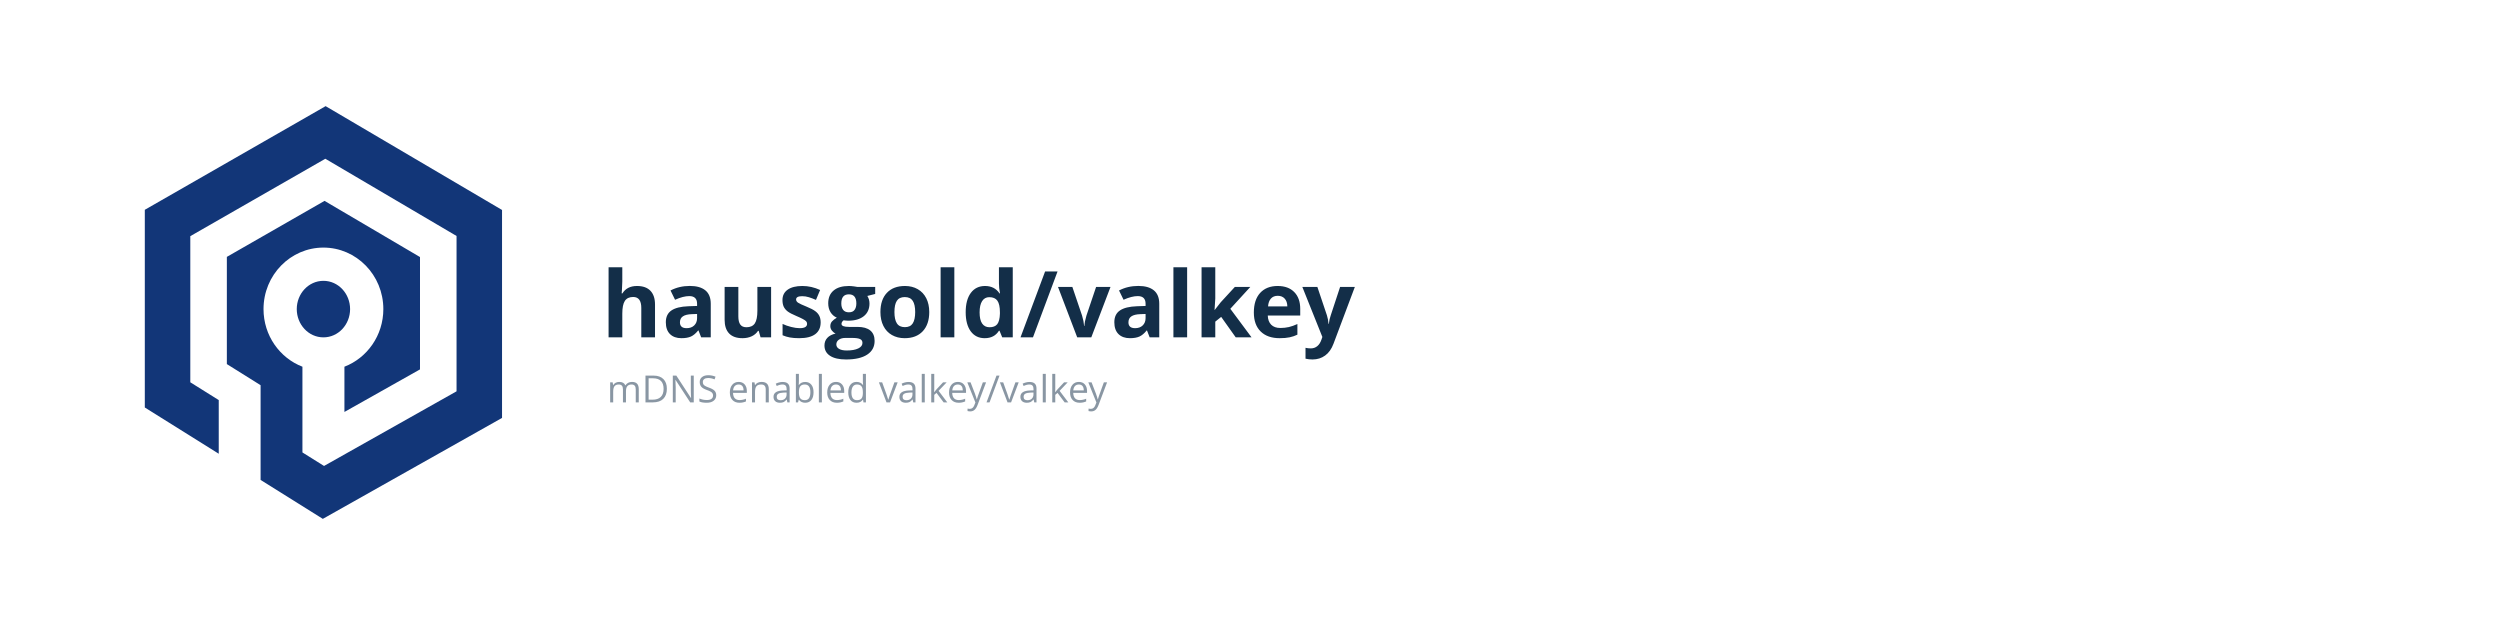
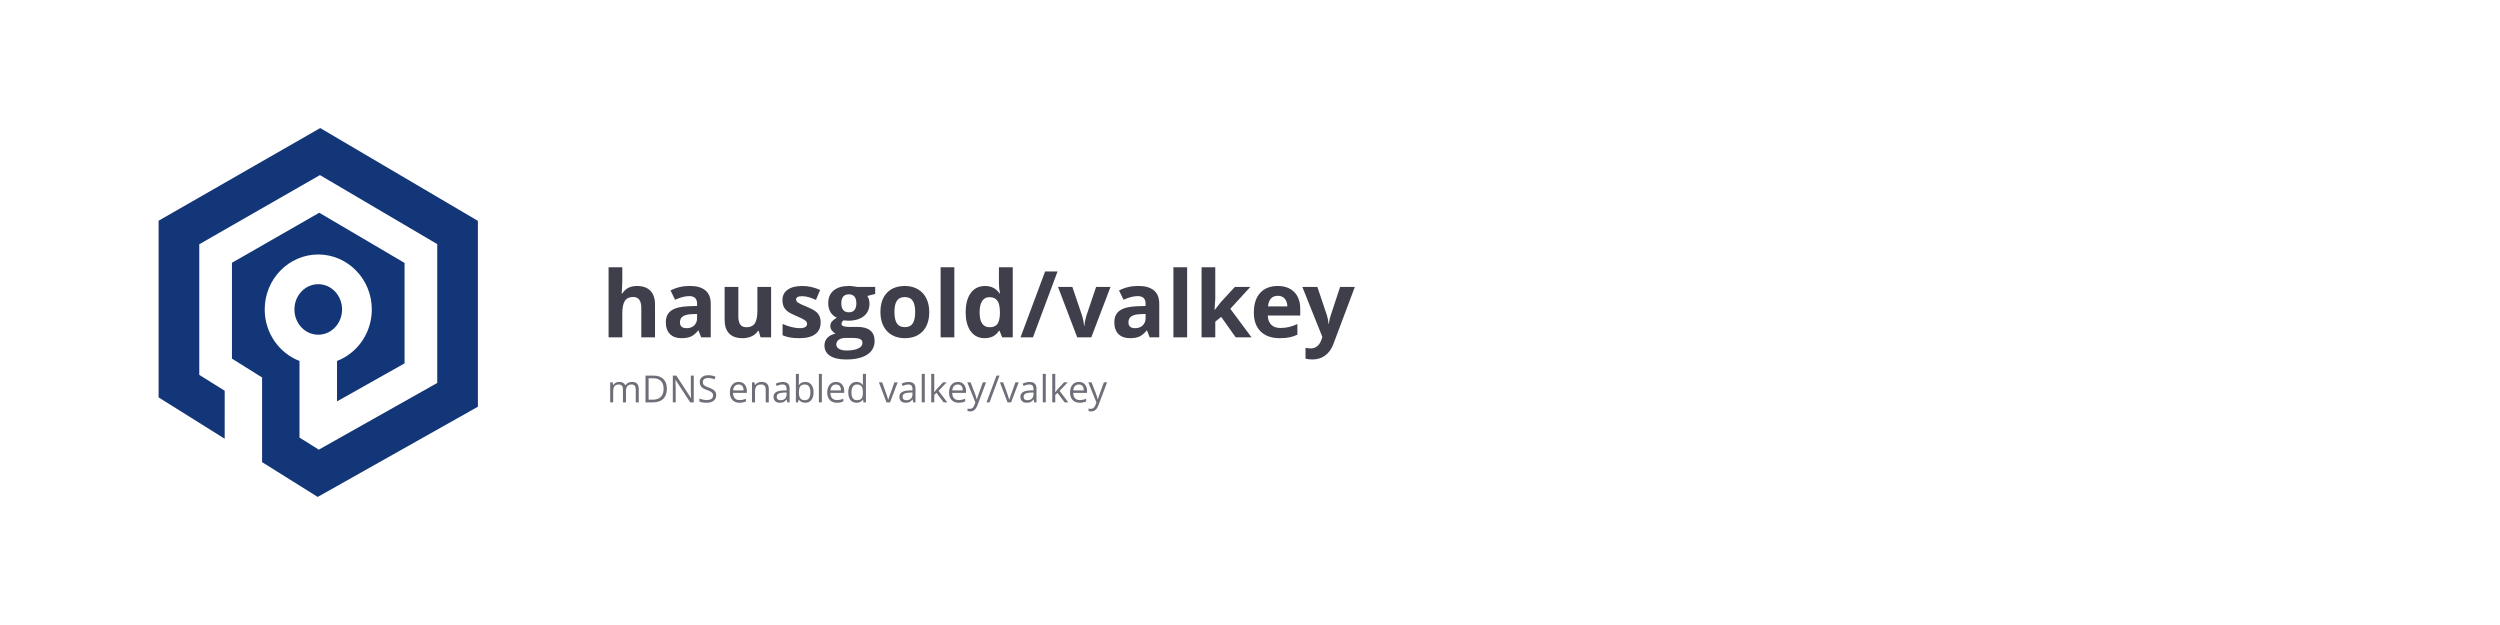
- <svg xmlns="http://www.w3.org/2000/svg" version="1.1" id="Ebene_1" x="0px" y="0px" viewBox="0 0 800 200" xml:space="preserve" width="800" height="200">
-   <defs id="defs31">
- 
- </defs>
-   <style type="text/css" id="style2">
-     .st0{fill-rule:evenodd;clip-rule:evenodd;fill:#E73E11;}
-     .st1{fill-rule:evenodd;clip-rule:evenodd;fill:#0371B9;}
-     .st2{fill:#132E48;}
-     .st3{font-family:'OpenSans-Bold';}
-     .st4{font-size:29.517px;}
-     .st5{fill-rule:evenodd;clip-rule:evenodd;fill:none;}
-     .st6{opacity:0.5;fill:#132E48;}
-     .st7{font-family:'OpenSans';}
-     .st8{font-size:12px;}
- </style>
-   <text class="st2 st3 st4" id="text10" style="font-style:normal;font-variant:normal;font-weight:bold;font-stretch:normal;font-size:29.517px;font-family:'Open Sans', sans-serif;-inkscape-font-specification:'OpenSans-Bold, Bold';font-variant-ligatures:normal;font-variant-caps:normal;font-variant-numeric:normal;font-feature-settings:normal;text-align:start;writing-mode:lr-tb;text-anchor:start;fill:#132e48" x="192.432" y="107.939">hausgold/valkey</text>
-   <rect x="194.24" y="119.6" class="st5" width="314.5" height="24" id="rect12" style="clip-rule:evenodd;fill:none;fill-rule:evenodd" />
-   <text class="st6 st7 st8" id="text14" style="font-style:normal;font-variant:normal;font-weight:normal;font-stretch:normal;font-size:12px;font-family:'Open Sans', sans-serif;-inkscape-font-specification:'Open Sans, sans-serif, Normal';font-variant-ligatures:normal;font-variant-caps:normal;font-variant-numeric:normal;font-feature-settings:normal;text-align:start;writing-mode:lr-tb;text-anchor:start;opacity:0.5;fill:#132e48" x="194.217" y="128.757">mDNS enabled valkey/valkey</text>
-   <path id="Path" fill="#123678" fill-rule="evenodd" stroke="none" d="M 69.998,145.199 46.339,130.397 V 67.134 l 57.858,-33.168 56.456,33.224 v 66.544 l -57.352,32.302 -19.911,-12.458 v -26.673 -3.641 L 72.593,116.507 V 82.201 l 31.261,-17.921 30.546,17.976 v 35.949 l -24.184,13.62 v -14.478 c 7.249,-2.792 12.453,-9.967 12.453,-18.436 0,-10.916 -8.645,-19.683 -19.172,-19.683 -10.527,0 -19.172,8.767 -19.172,19.683 0,8.469 5.203,15.645 12.452,18.436 v 27.432 l 6.915,4.326 42.403,-23.882 V 75.513 L 104.102,50.801 60.898,75.569 v 46.763 l 9.1,5.694 z M 103.497,89.867 c 4.764,0 8.533,4.104 8.533,9.044 0,4.939 -3.769,9.044 -8.533,9.044 -4.764,0 -8.533,-4.104 -8.533,-9.044 0,-4.939 3.769,-9.044 8.533,-9.044 z" style="stroke-width:1" />
+ <svg xmlns="http://www.w3.org/2000/svg" id="hg-readme-banner-v2" viewBox="0 0 800 200" width="800" height="200" version="1.1" xml:space="preserve">
+   <defs id="defs2">
+     <linearGradient id="a" x1="112.46" y1="309.13" x2="314.5" y2="309.13" gradientUnits="userSpaceOnUse" gradientTransform="translate(-33.985 -122.816)">
+       <stop offset="0" stop-color="#1992f4" id="stop1" />
+       <stop offset="1" stop-color="#2b8af6" id="stop2" />
+     </linearGradient>
+   </defs>
+   <style id="style2">.st3{font-family:'OpenSans-Bold'}.st4{font-size:29.517px}.st5{fill-rule:evenodd;clip-rule:evenodd;fill:none}.st7{font-family:'OpenSans'}.st8{font-size:12px}@media (prefers-color-scheme:dark){text{fill:#f0f6fc!important}}</style>
+   <text y="107.939" x="192.432" style="font-family:'Open Sans', sans-serif;-inkscape-font-specification:'OpenSans-Bold, Bold';font-variant-ligatures:normal;font-variant-caps:normal;font-variant-numeric:normal;font-feature-settings:normal;text-align:start" class="st3 st4" font-weight="700" font-size="29.517" font-family="'Open Sans',sans-serif" fill="#3f3e4b" id="text2">hausgold/valkey</text>
+   <path class="st5" clip-rule="evenodd" fill="none" fill-rule="evenodd" d="M194.24 119.6h314.5v24h-314.5z" id="path2" />
+   <text y="128.757" x="194.217" style="font-family:'Open Sans', sans-serif;-inkscape-font-specification:'Open Sans, sans-serif, Normal';font-variant-ligatures:normal;font-variant-caps:normal;font-variant-numeric:normal;font-feature-settings:normal;text-align:start" class="st7 st8" font-weight="400" font-size="12" font-family="'Open Sans',sans-serif" opacity=".75" fill="#3f3e4b" id="text3">mDNS enabled valkey/valkey</text>
+   <path id="Path" fill="#123678" fill-rule="evenodd" stroke="none" d="M 13.482,60.695 0.998,52.884 V 19.503 L 31.528,2.001 61.318,19.532 V 54.645 L 31.055,71.689 20.548,65.116 V 51.041 49.12 L 14.852,45.556 V 27.453 l 16.495,-9.456 16.118,9.485 v 18.969 l -12.761,7.187 v -7.64 c 3.825,-1.473 6.571,-5.259 6.571,-9.728 0,-5.76 -4.562,-10.386 -10.116,-10.386 -5.555,0 -10.116,4.626 -10.116,10.386 0,4.469 2.745,8.255 6.571,9.728 v 14.475 l 3.649,2.283 22.374,-12.602 V 23.925 L 31.477,10.885 8.681,23.954 v 24.675 l 4.802,3.004 z M 31.158,31.498 c 2.514,0 4.502,2.166 4.502,4.772 0,2.606 -1.989,4.772 -4.502,4.772 -2.514,0 -4.503,-2.166 -4.503,-4.772 0,-2.606 1.989,-4.772 4.503,-4.772 z" transform="matrix(1.693794,0,0,1.693794,49.06473,37.59242)" />
</svg>
